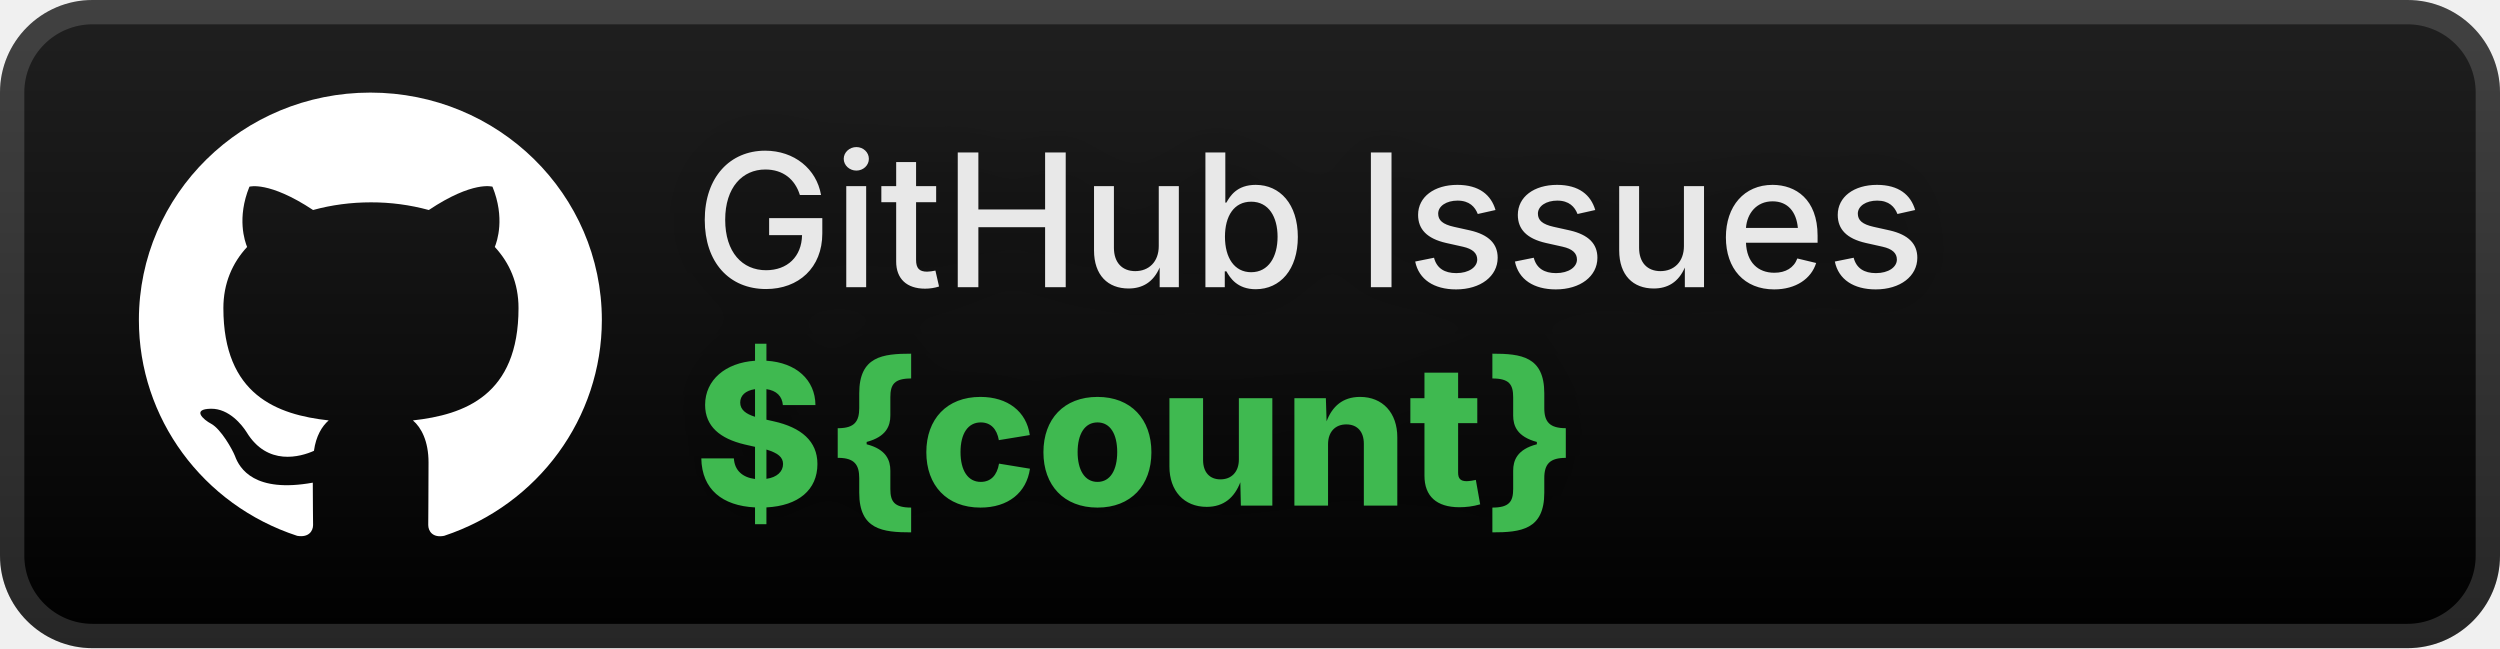
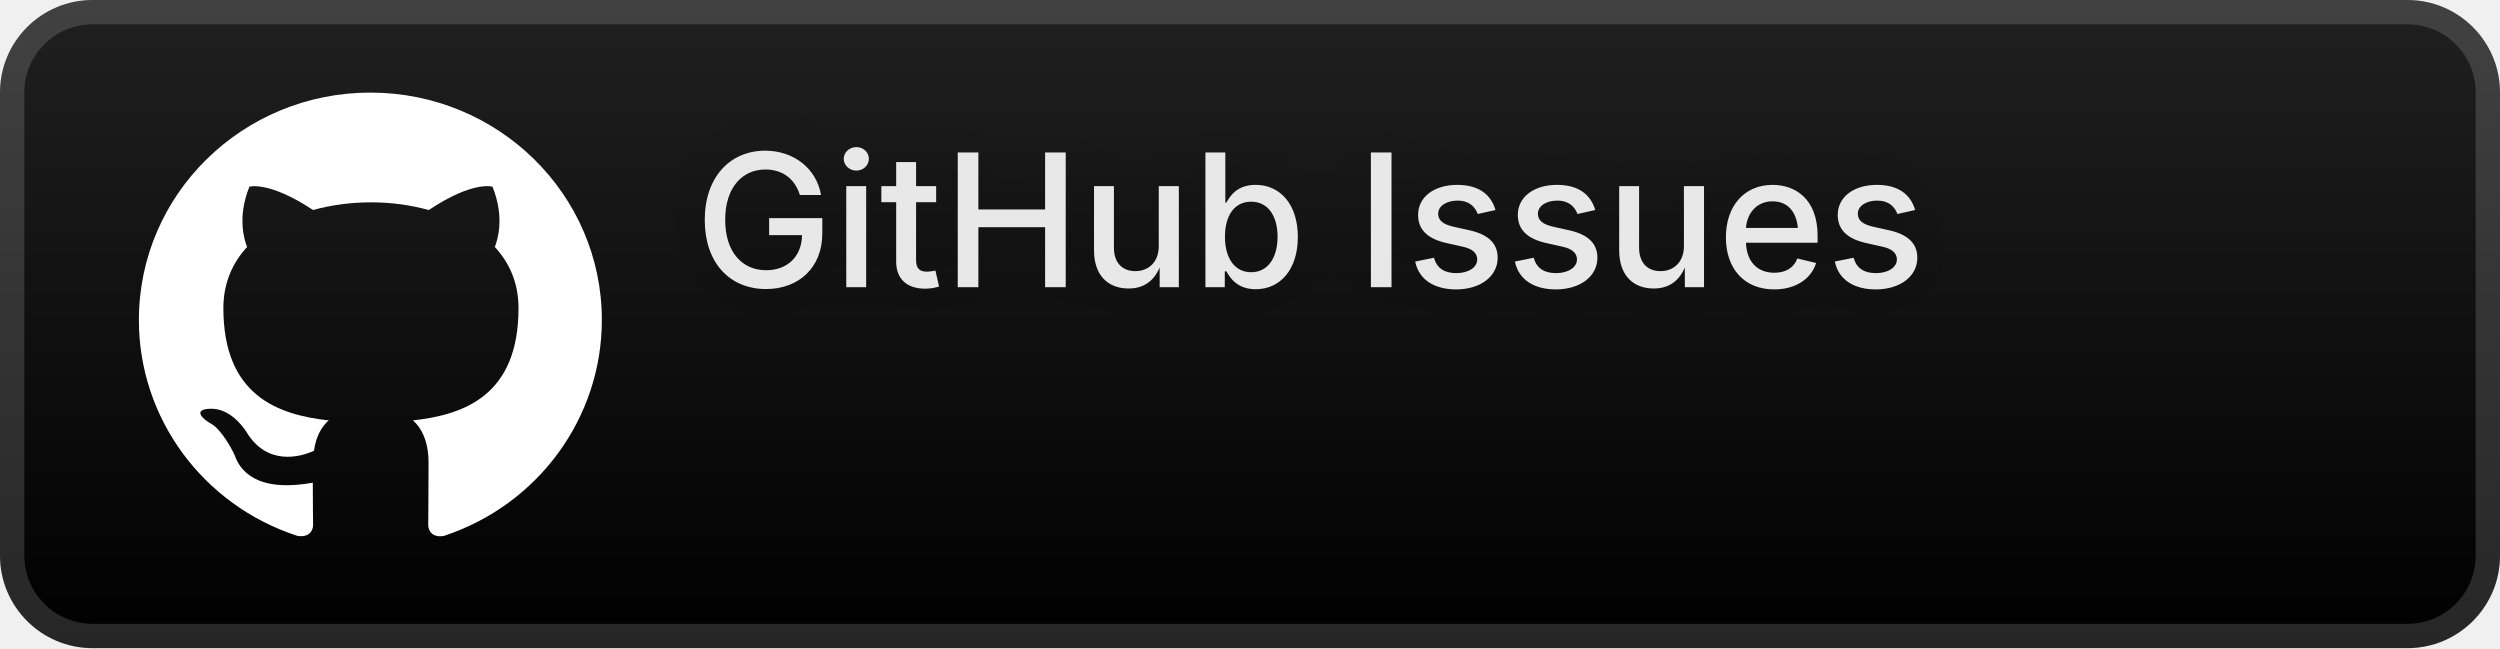
<svg xmlns="http://www.w3.org/2000/svg" width="216" height="56" viewBox="0 0 216 56" fill="none">
  <rect width="216" height="56" rx="8" fill="url(#paint0_linear_36_3)" />
  <rect x="1.05" y="1.05" width="213.9" height="53.9" rx="6.95" stroke="white" stroke-opacity="0.15" stroke-width="2.1" />
  <g clip-path="url(#clip0_36_3)">
    <path fill-rule="evenodd" clip-rule="evenodd" d="M32 8C43.05 8 52 16.793 52 27.65C51.998 36.095 46.517 43.595 38.375 46.295C37.375 46.492 37 45.878 37 45.362C37 44.698 37.025 42.587 37.025 39.958C37.025 38.117 36.4 36.937 35.675 36.323C40.125 35.832 44.8 34.162 44.8 26.62C44.8 24.458 44.025 22.713 42.75 21.338C42.95 20.847 43.65 18.833 42.55 16.13C42.55 16.13 40.875 15.59 37.05 18.145C35.42 17.701 33.739 17.478 32.05 17.482C30.35 17.482 28.65 17.703 27.05 18.145C23.225 15.615 21.55 16.13 21.55 16.13C20.45 18.833 21.15 20.847 21.35 21.338C20.075 22.713 19.3 24.483 19.3 26.62C19.3 34.137 23.95 35.832 28.4 36.323C27.825 36.813 27.3 37.673 27.125 38.952C25.975 39.468 23.1 40.302 21.3 37.33C20.925 36.74 19.8 35.292 18.225 35.315C16.55 35.34 17.55 36.248 18.25 36.617C19.1 37.083 20.075 38.828 20.3 39.393C20.7 40.498 22 42.61 27.025 41.702C27.025 43.348 27.05 44.895 27.05 45.362C27.05 45.878 26.675 46.468 25.675 46.295C17.505 43.623 11.995 36.112 12 27.652C12 16.793 20.95 8 32 8Z" fill="white" />
  </g>
  <g filter="url(#filter0_d_36_3)">
    <text transform="translate(60 9.5)" fill="#E8E8E8" style="white-space: pre" xml:space="preserve" font-family="Inter" font-size="16" font-weight="500" letter-spacing="0em">
      <tspan x="0" y="15.318">GitHub Issues</tspan>
    </text>
-     <text transform="translate(60 28.5)" fill="#3FB950" style="white-space: pre" xml:space="preserve" font-family="Inter" font-size="17" font-weight="800" letter-spacing="0em">
-       <tspan x="0" y="15.182">${count}</tspan>
-     </text>
-   </g>
+ ${subtitle_line}
+ </g>
  <defs>
    <filter id="filter0_d_36_3" x="54.4" y="3.9" width="155.2" height="48.2" filterUnits="userSpaceOnUse" color-interpolation-filters="sRGB">
      <feFlood flood-opacity="0" result="BackgroundImageFix" />
      <feColorMatrix in="SourceAlpha" type="matrix" values="0 0 0 0 0 0 0 0 0 0 0 0 0 0 0 0 0 0 127 0" result="hardAlpha" />
      <feOffset />
      <feGaussianBlur stdDeviation="2.8" />
      <feComposite in2="hardAlpha" operator="out" />
      <feColorMatrix type="matrix" values="0 0 0 0 0 0 0 0 0 0 0 0 0 0 0 0 0 0 0.25 0" />
      <feBlend mode="normal" in2="BackgroundImageFix" result="effect1_dropShadow_36_3" />
      <feBlend mode="normal" in="SourceGraphic" in2="effect1_dropShadow_36_3" result="shape" />
    </filter>
    <linearGradient id="paint0_linear_36_3" x1="108" y1="0" x2="108" y2="56" gradientUnits="userSpaceOnUse">
      <stop stop-color="#202020" />
      <stop offset="1" />
    </linearGradient>
    <clipPath id="clip0_36_3">
      <rect width="40" height="40" fill="white" transform="translate(12 8)" />
    </clipPath>
  </defs>
</svg>
